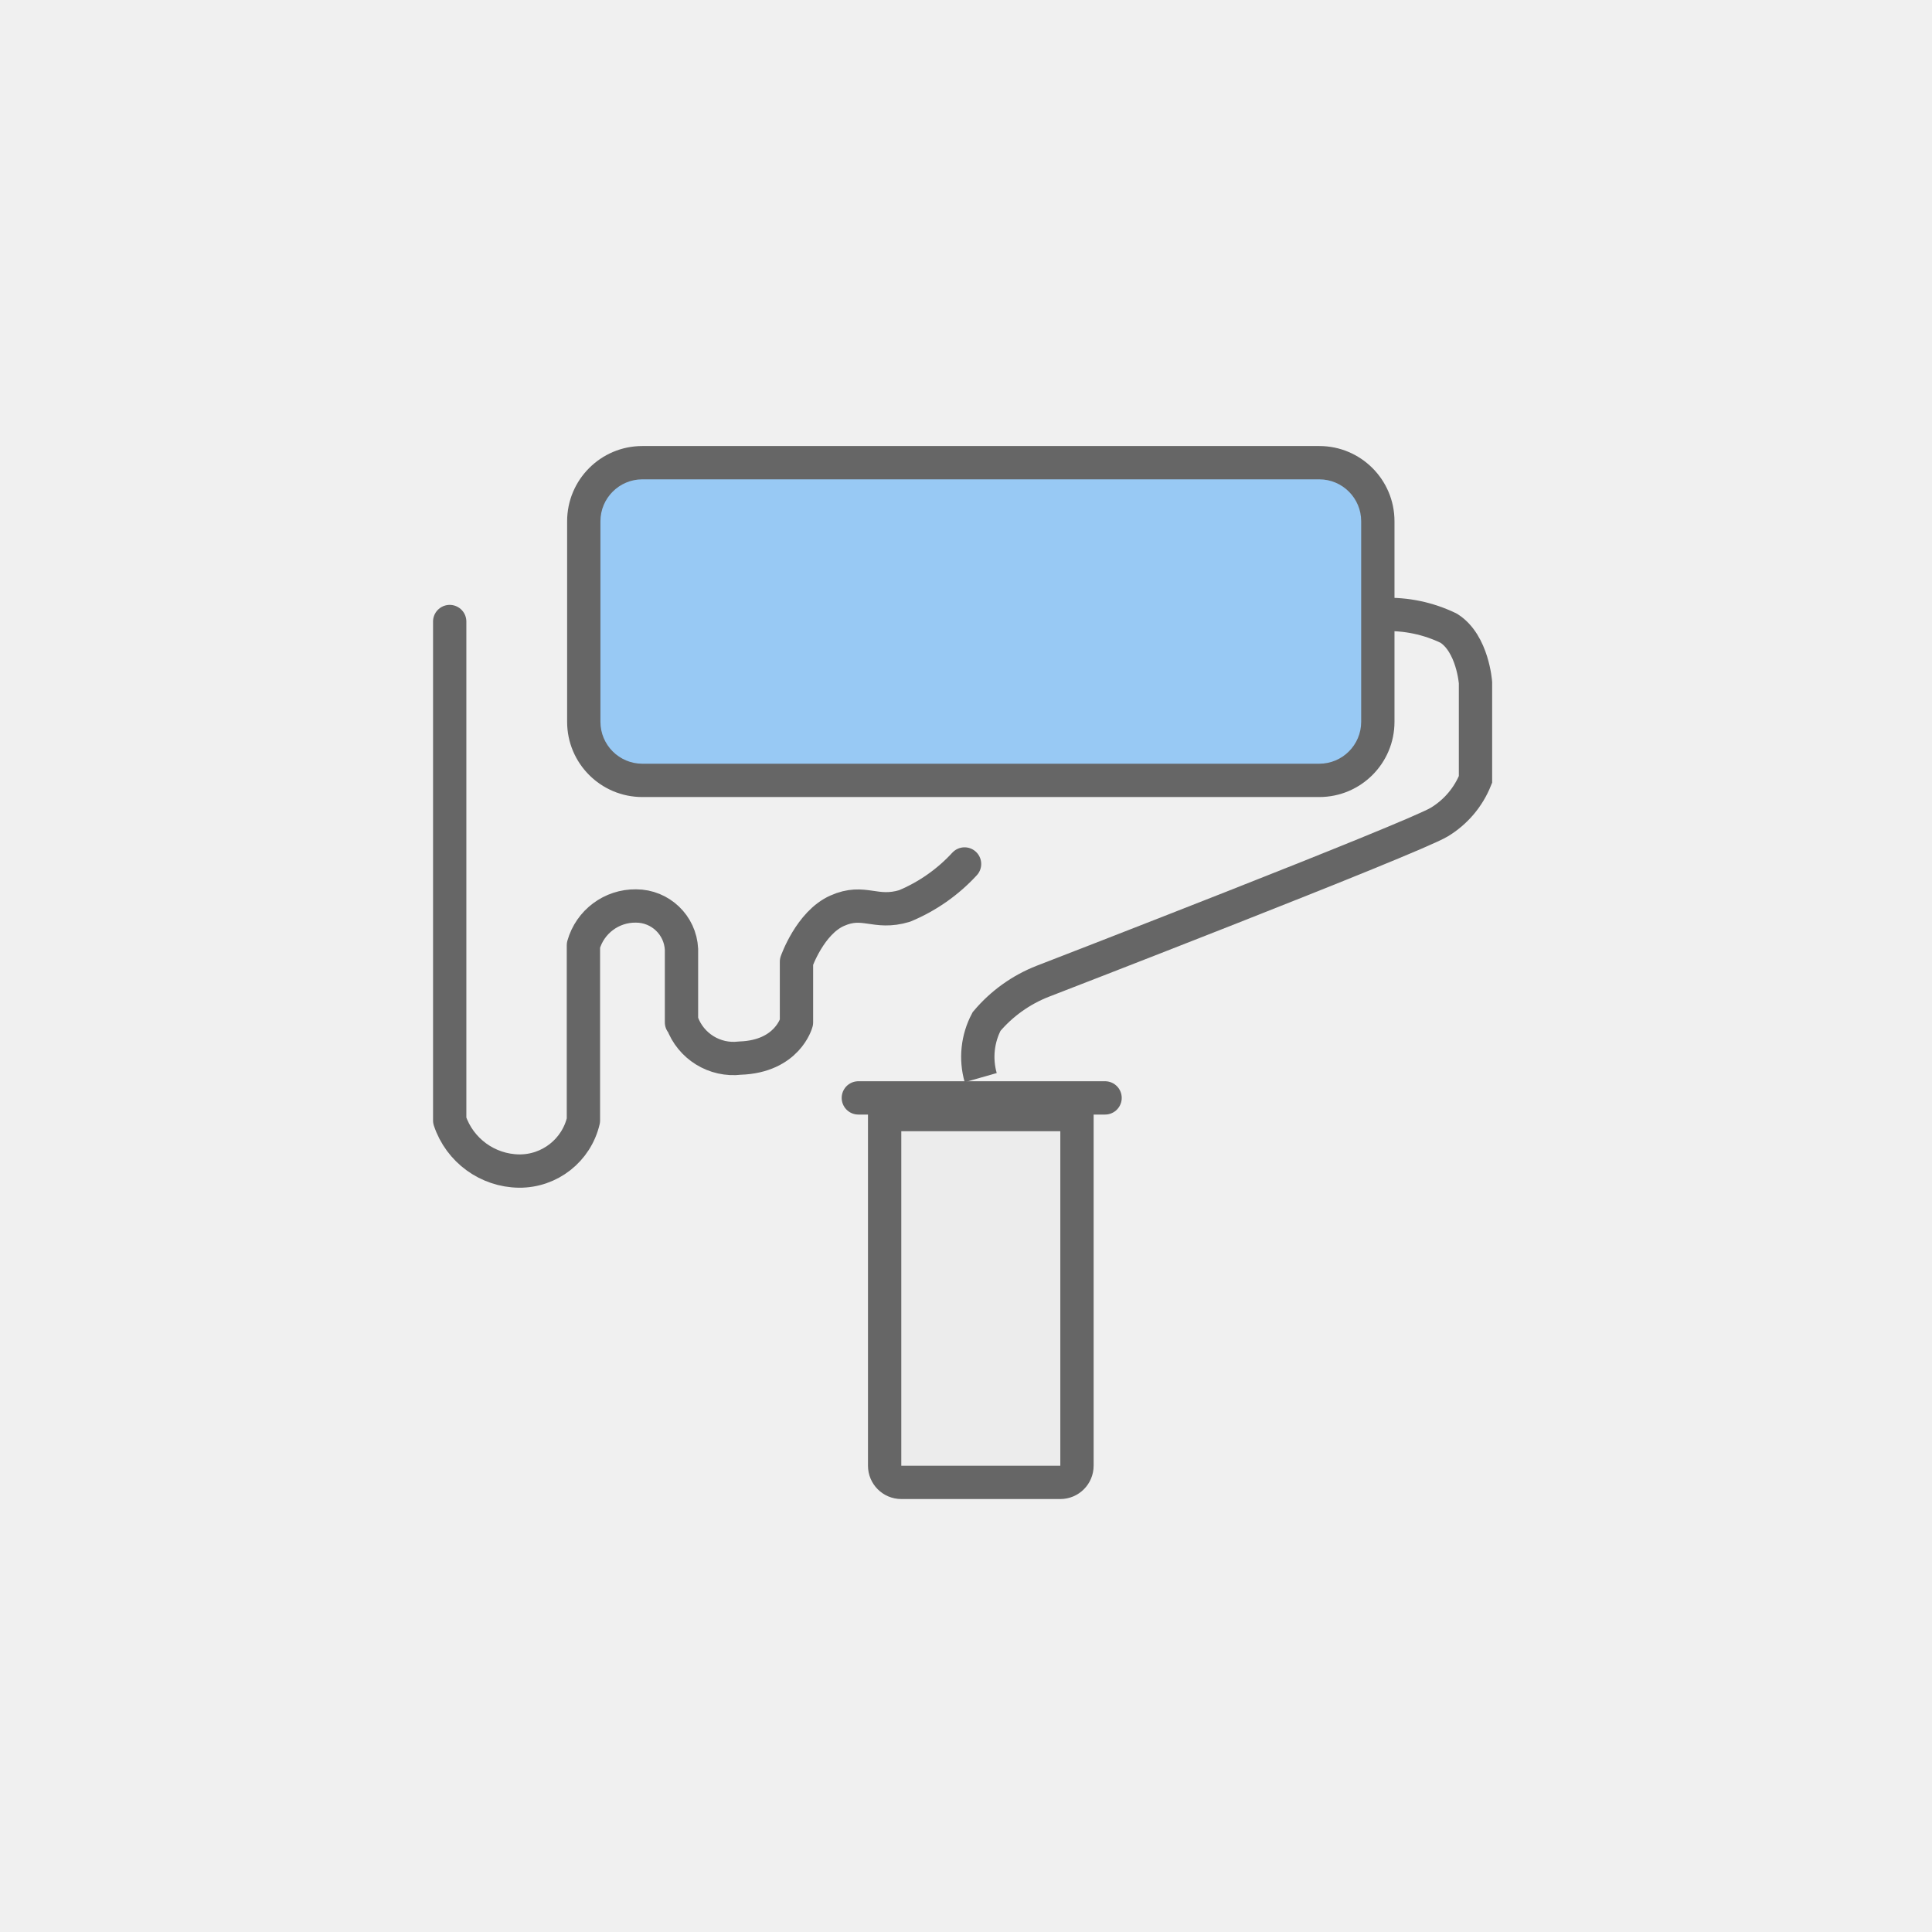
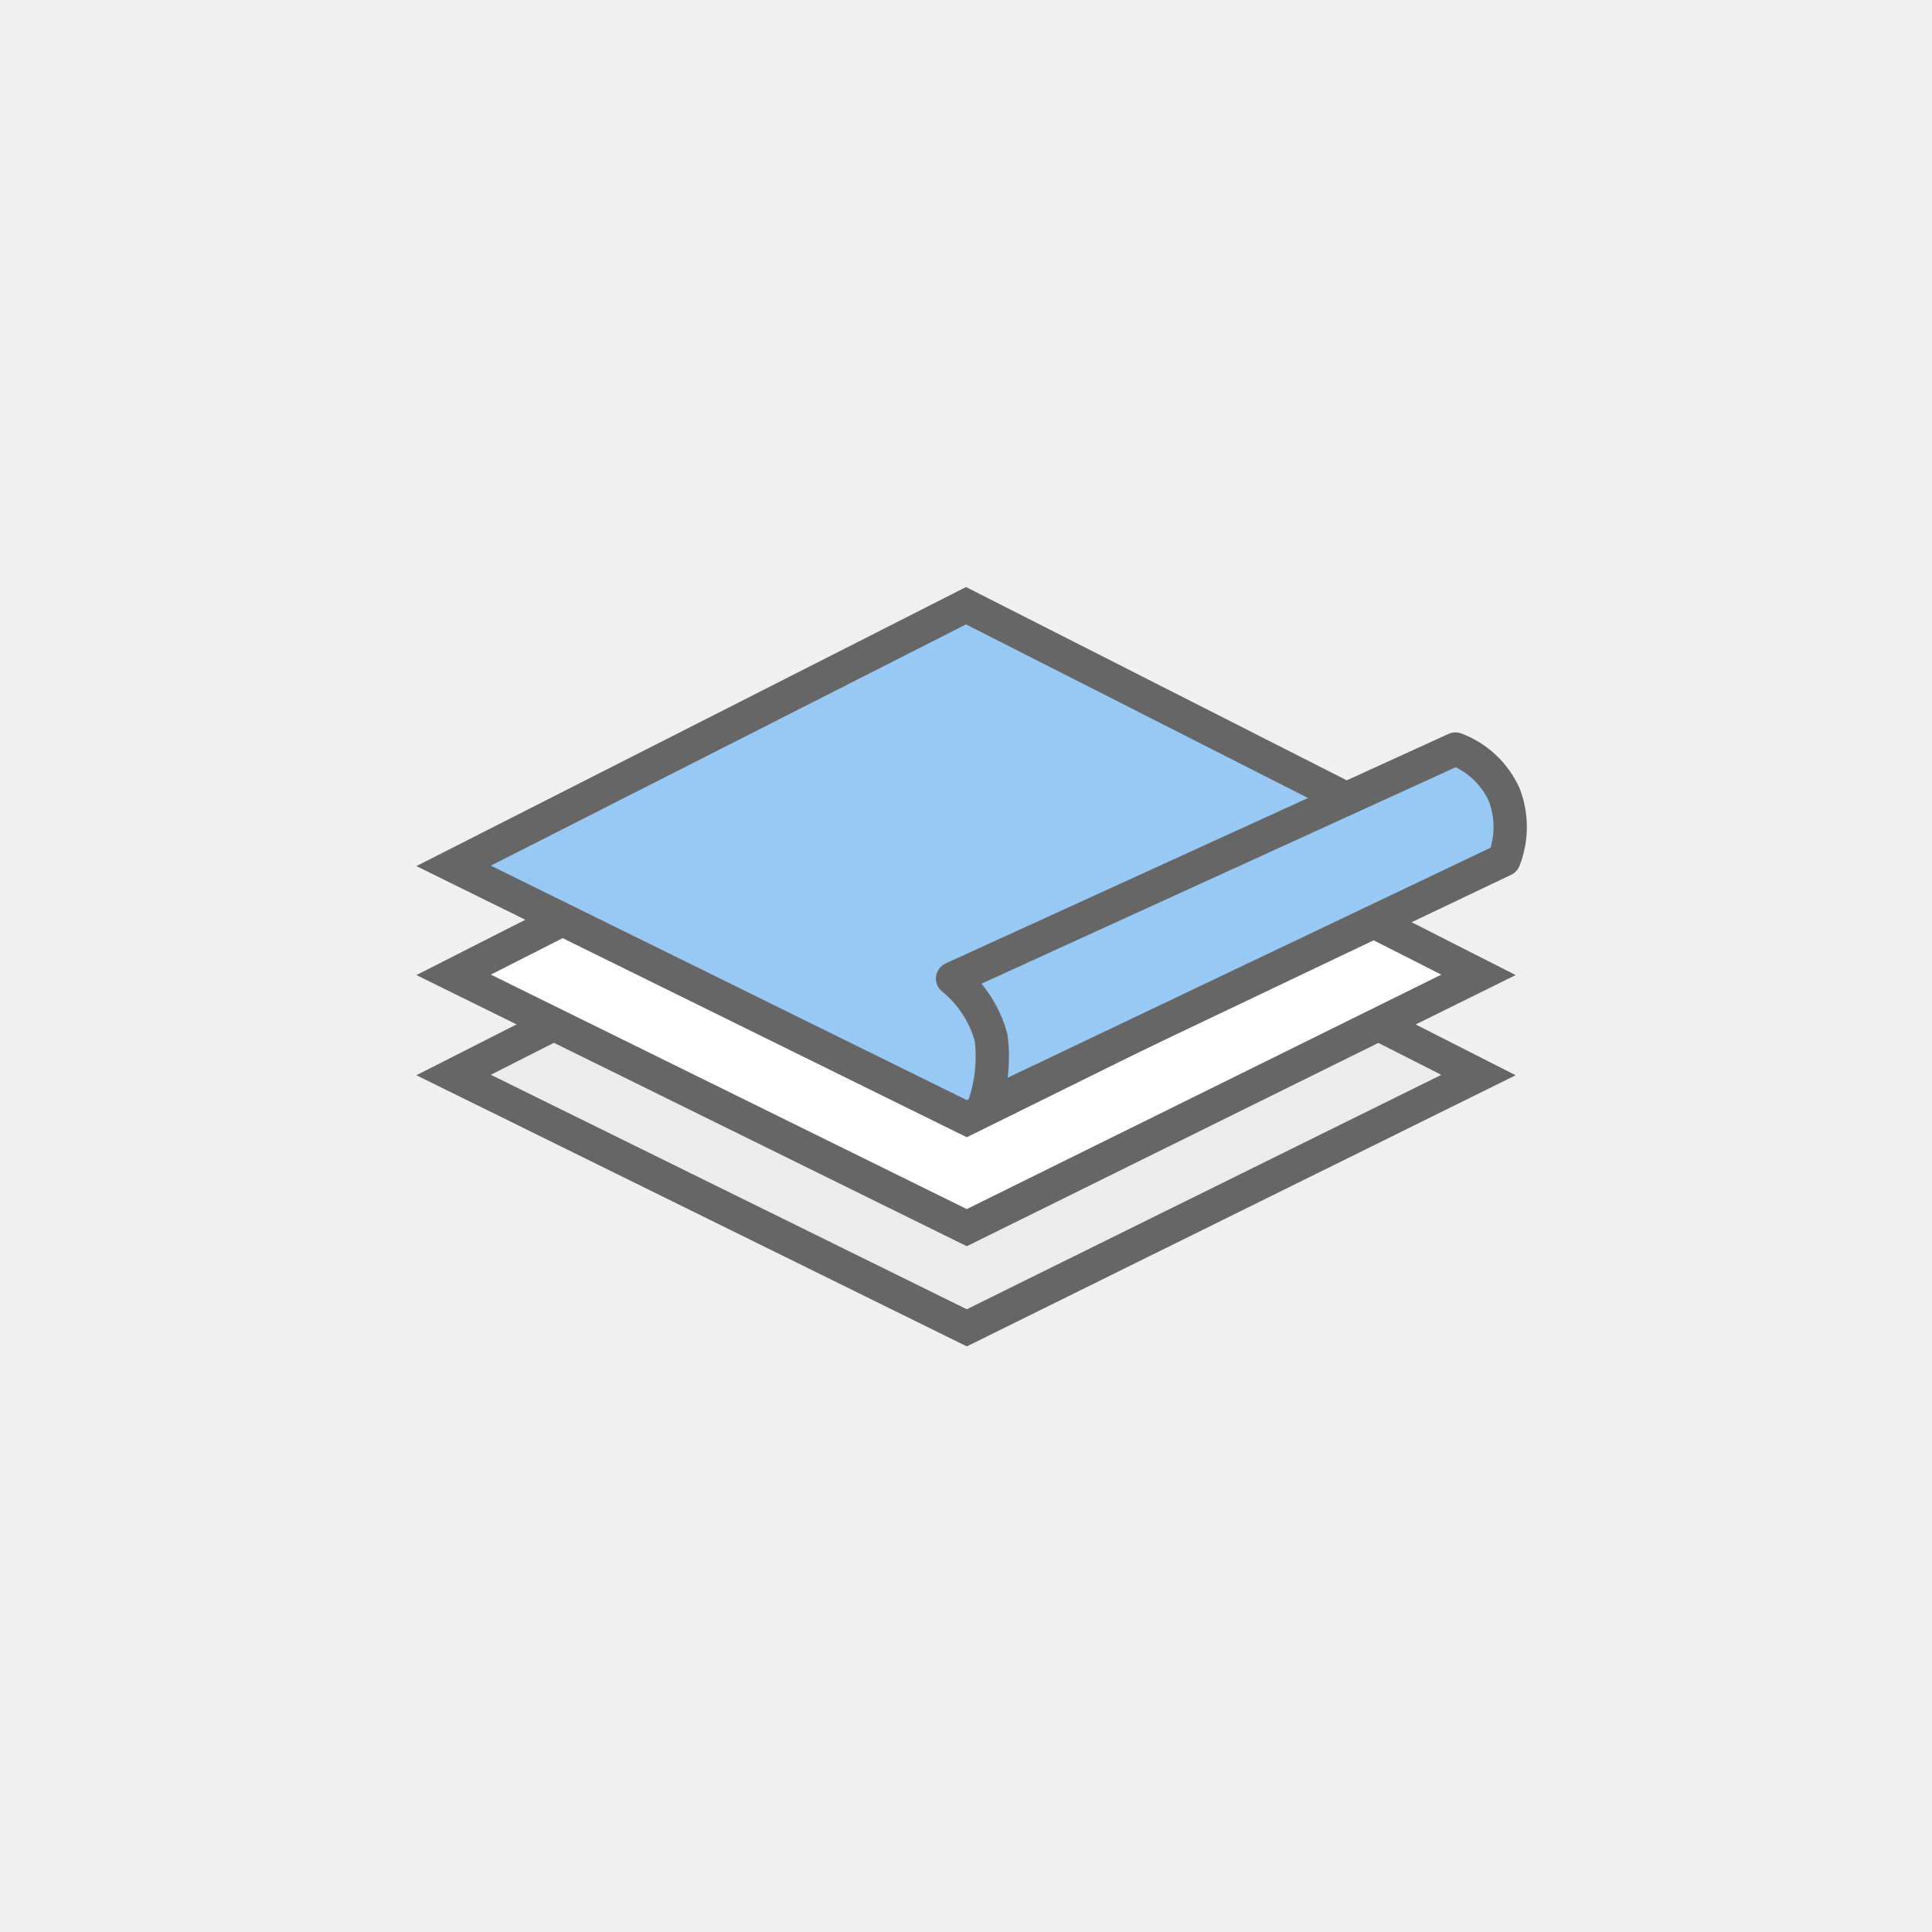
<svg xmlns="http://www.w3.org/2000/svg" width="116" height="116" viewBox="0 0 116 116">
-   <g id="그룹_5499" data-name="그룹 5499" transform="translate(-0.491)">
-     <rect id="사각형_2201" data-name="사각형 2201" width="116" height="116" transform="translate(0.491)" fill="none" />
-     <g id="그룹_5369" data-name="그룹 5369" transform="translate(27.492 26.78)">
-       <g id="패스_3147" data-name="패스 3147" transform="translate(7.05)" fill="#98c9f4">
-         <path d="M 45.16 20.075 L 4.516 20.075 C 2.577 20.075 1 18.498 1 16.559 L 1 4.516 C 1 2.577 2.577 1 4.516 1 L 45.16 1 C 47.099 1 48.676 2.577 48.676 4.516 L 48.676 16.559 C 48.676 18.498 47.099 20.075 45.16 20.075 Z" stroke="none" />
-         <path d="M 4.516 2 C 3.129 2 2 3.129 2 4.516 L 2 16.559 C 2 17.946 3.129 19.075 4.516 19.075 L 45.16 19.075 C 46.548 19.075 47.676 17.946 47.676 16.559 L 47.676 4.516 C 47.676 3.129 46.548 2 45.16 2 L 4.516 2 M 4.516 1.9073486328125e-06 L 45.16 1.9073486328125e-06 C 47.654 1.9073486328125e-06 49.676 2.022 49.676 4.516 L 49.676 16.559 C 49.676 19.053 47.654 21.075 45.16 21.075 L 4.516 21.075 C 2.022 21.075 0 19.053 0 16.559 L 0 4.516 C 0 2.022 2.022 1.9073486328125e-06 4.516 1.9073486328125e-06 Z" stroke="none" fill="#666" />
+   <g id="그룹_8026" data-name="그룹 8026" transform="translate(-601.999 -476)">
+     <g id="그룹_7847" data-name="그룹 7847" transform="translate(601.781 476)">
+       <rect id="사각형_2204" data-name="사각형 2204" width="116" height="116" transform="translate(0.218)" fill="none" />
+     </g>
+     <g id="그룹_7855" data-name="그룹 7855" transform="translate(17625.051 -1132.302)">
+       <g id="패스_3433" data-name="패스 3433" transform="translate(-16998.051 1672.861) rotate(-45)" fill="#ececec" stroke-linecap="round">
+         <path d="M 45.1 45.083 L 12.644 34.092 L 1.59 1.571 L 34.39 12.281 L 45.1 45.083 Z" stroke="none" />
+         <path d="M 3.18 3.142 L 13.432 33.303 L 43.53 43.496 L 33.597 13.074 L 3.18 3.142 M -3.814697265625e-06 -3.814697265625e-06 L 35.183 11.488 L 46.671 46.671 L 11.856 34.881 L -3.814697265625e-06 -3.814697265625e-06 Z" stroke="none" fill="#666" />
      </g>
-       <g id="사각형_2173" data-name="사각형 2173" transform="translate(25.114 39.139)" fill="#ececec" stroke="#666" stroke-width="2">
-         <path d="M0,0H13.548a0,0,0,0,1,0,0V22.085a2,2,0,0,1-2,2H2a2,2,0,0,1-2-2V0A0,0,0,0,1,0,0Z" stroke="none" />
-         <path d="M1,1H12.548a0,0,0,0,1,0,0V22.085a1,1,0,0,1-1,1H2a1,1,0,0,1-1-1V1A0,0,0,0,1,1,1Z" fill="none" />
+       <g id="패스_3434" data-name="패스 3434" transform="translate(-16998.051 1666.846) rotate(-45)" fill="#fff" stroke-linecap="round">
+         <path d="M 45.1 45.083 L 12.644 34.092 L 1.59 1.571 L 34.39 12.281 L 45.1 45.083 Z" stroke="none" />
+         <path d="M 3.18 3.142 L 13.432 33.303 L 43.53 43.496 L 33.597 13.074 L 3.18 3.142 M -3.814697265625e-06 -3.814697265625e-06 L 35.183 11.488 L 46.671 46.671 L 11.856 34.881 L -3.814697265625e-06 -3.814697265625e-06 Z" stroke="none" fill="#666" />
      </g>
-       <path id="패스_3148" data-name="패스 3148" d="M-23550.391,9868h14.814" transform="translate(23574.926 -9828.86)" fill="none" stroke="#666" stroke-linecap="round" stroke-width="2" />
-       <path id="패스_3149" data-name="패스 3149" d="M-23566.684,9849v29.955a4.449,4.449,0,0,0,4.162,3.039,3.932,3.932,0,0,0,3.867-3.039v-10.52a3.234,3.234,0,0,1,3.158-2.357,2.734,2.734,0,0,1,2.73,2.605v4.383h.035a3.28,3.28,0,0,0,3.48,2.146c2.852-.094,3.389-2.146,3.389-2.146v-3.641s.814-2.334,2.439-3.059,2.275.248,4.053-.289a10.25,10.25,0,0,0,3.6-2.521" transform="translate(23566.684 -9838.462)" fill="none" stroke="#666" stroke-linecap="round" stroke-linejoin="round" stroke-width="2" />
-       <path id="패스_3150" data-name="패스 3150" d="M-23521.266,9848.721a8.249,8.249,0,0,1,3.926.826c1.434.915,1.6,3.265,1.6,3.265v5.809a5.285,5.285,0,0,1-2.176,2.562c-1.656.994-23.807,9.557-23.807,9.557a8.433,8.433,0,0,0-3.373,2.416,4.542,4.542,0,0,0-.352,3.37" transform="translate(23577.33 -9838.604)" fill="none" stroke="#666" stroke-width="2" />
+       <g id="패스_3435" data-name="패스 3435" transform="translate(-16998.051 1660.303) rotate(-45)" fill="#98c9f4" stroke-linecap="round">
+         <path d="M 45.1 45.083 L 12.644 34.092 L 1.59 1.571 L 34.39 12.281 L 45.1 45.083 Z" stroke="none" />
+         <path d="M 3.18 3.142 L 13.432 33.303 L 43.53 43.496 L 33.597 13.074 L 3.18 3.142 M -3.814697265625e-06 -3.814697265625e-06 L 35.183 11.488 L 46.671 46.671 L 11.856 34.881 L -3.814697265625e-06 -3.814697265625e-06 Z" stroke="none" fill="#666" />
+       </g>
+       <path id="패스_3442" data-name="패스 3442" d="M-16969.078,1674.155a6.869,6.869,0,0,1,2.309,3.542,9.025,9.025,0,0,1-.461,4.215l31.258-14.889a5.386,5.386,0,0,0,0-3.939,5.248,5.248,0,0,0-2.914-2.71Z" transform="translate(3.222 -7.099)" fill="#98c9f4" stroke="#666" stroke-linecap="round" stroke-linejoin="round" stroke-width="2" />
    </g>
  </g>
</svg>
